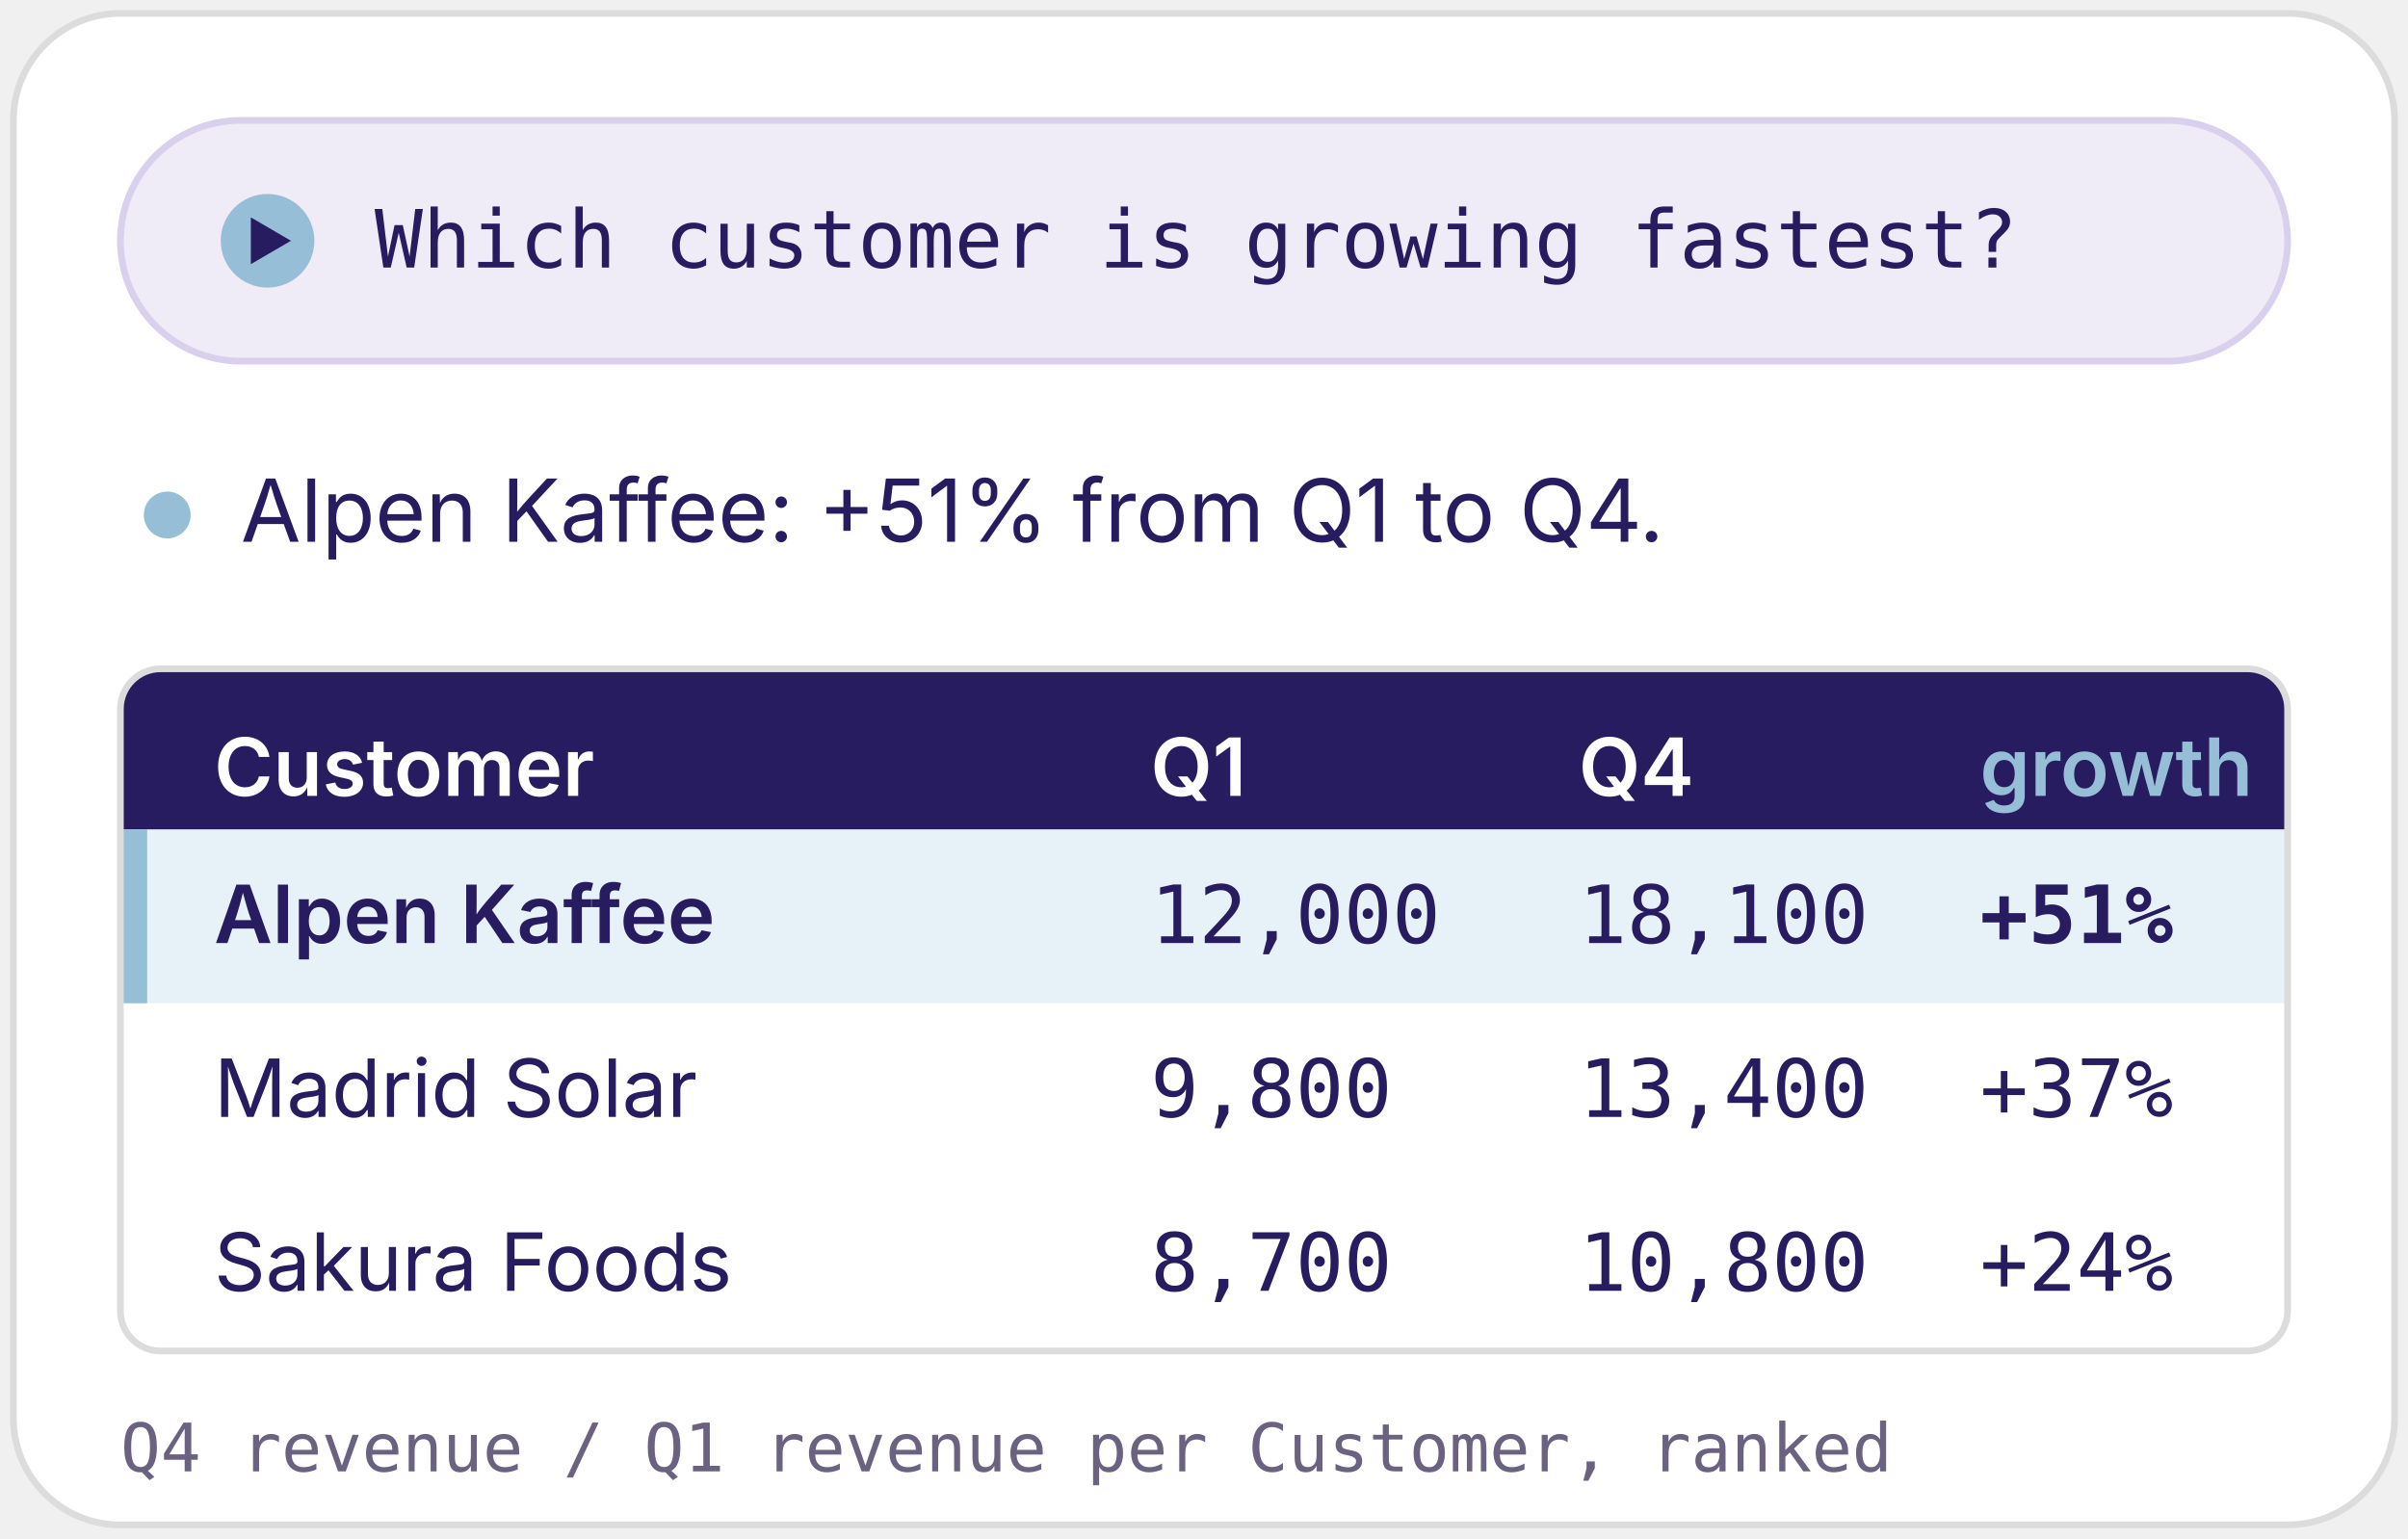
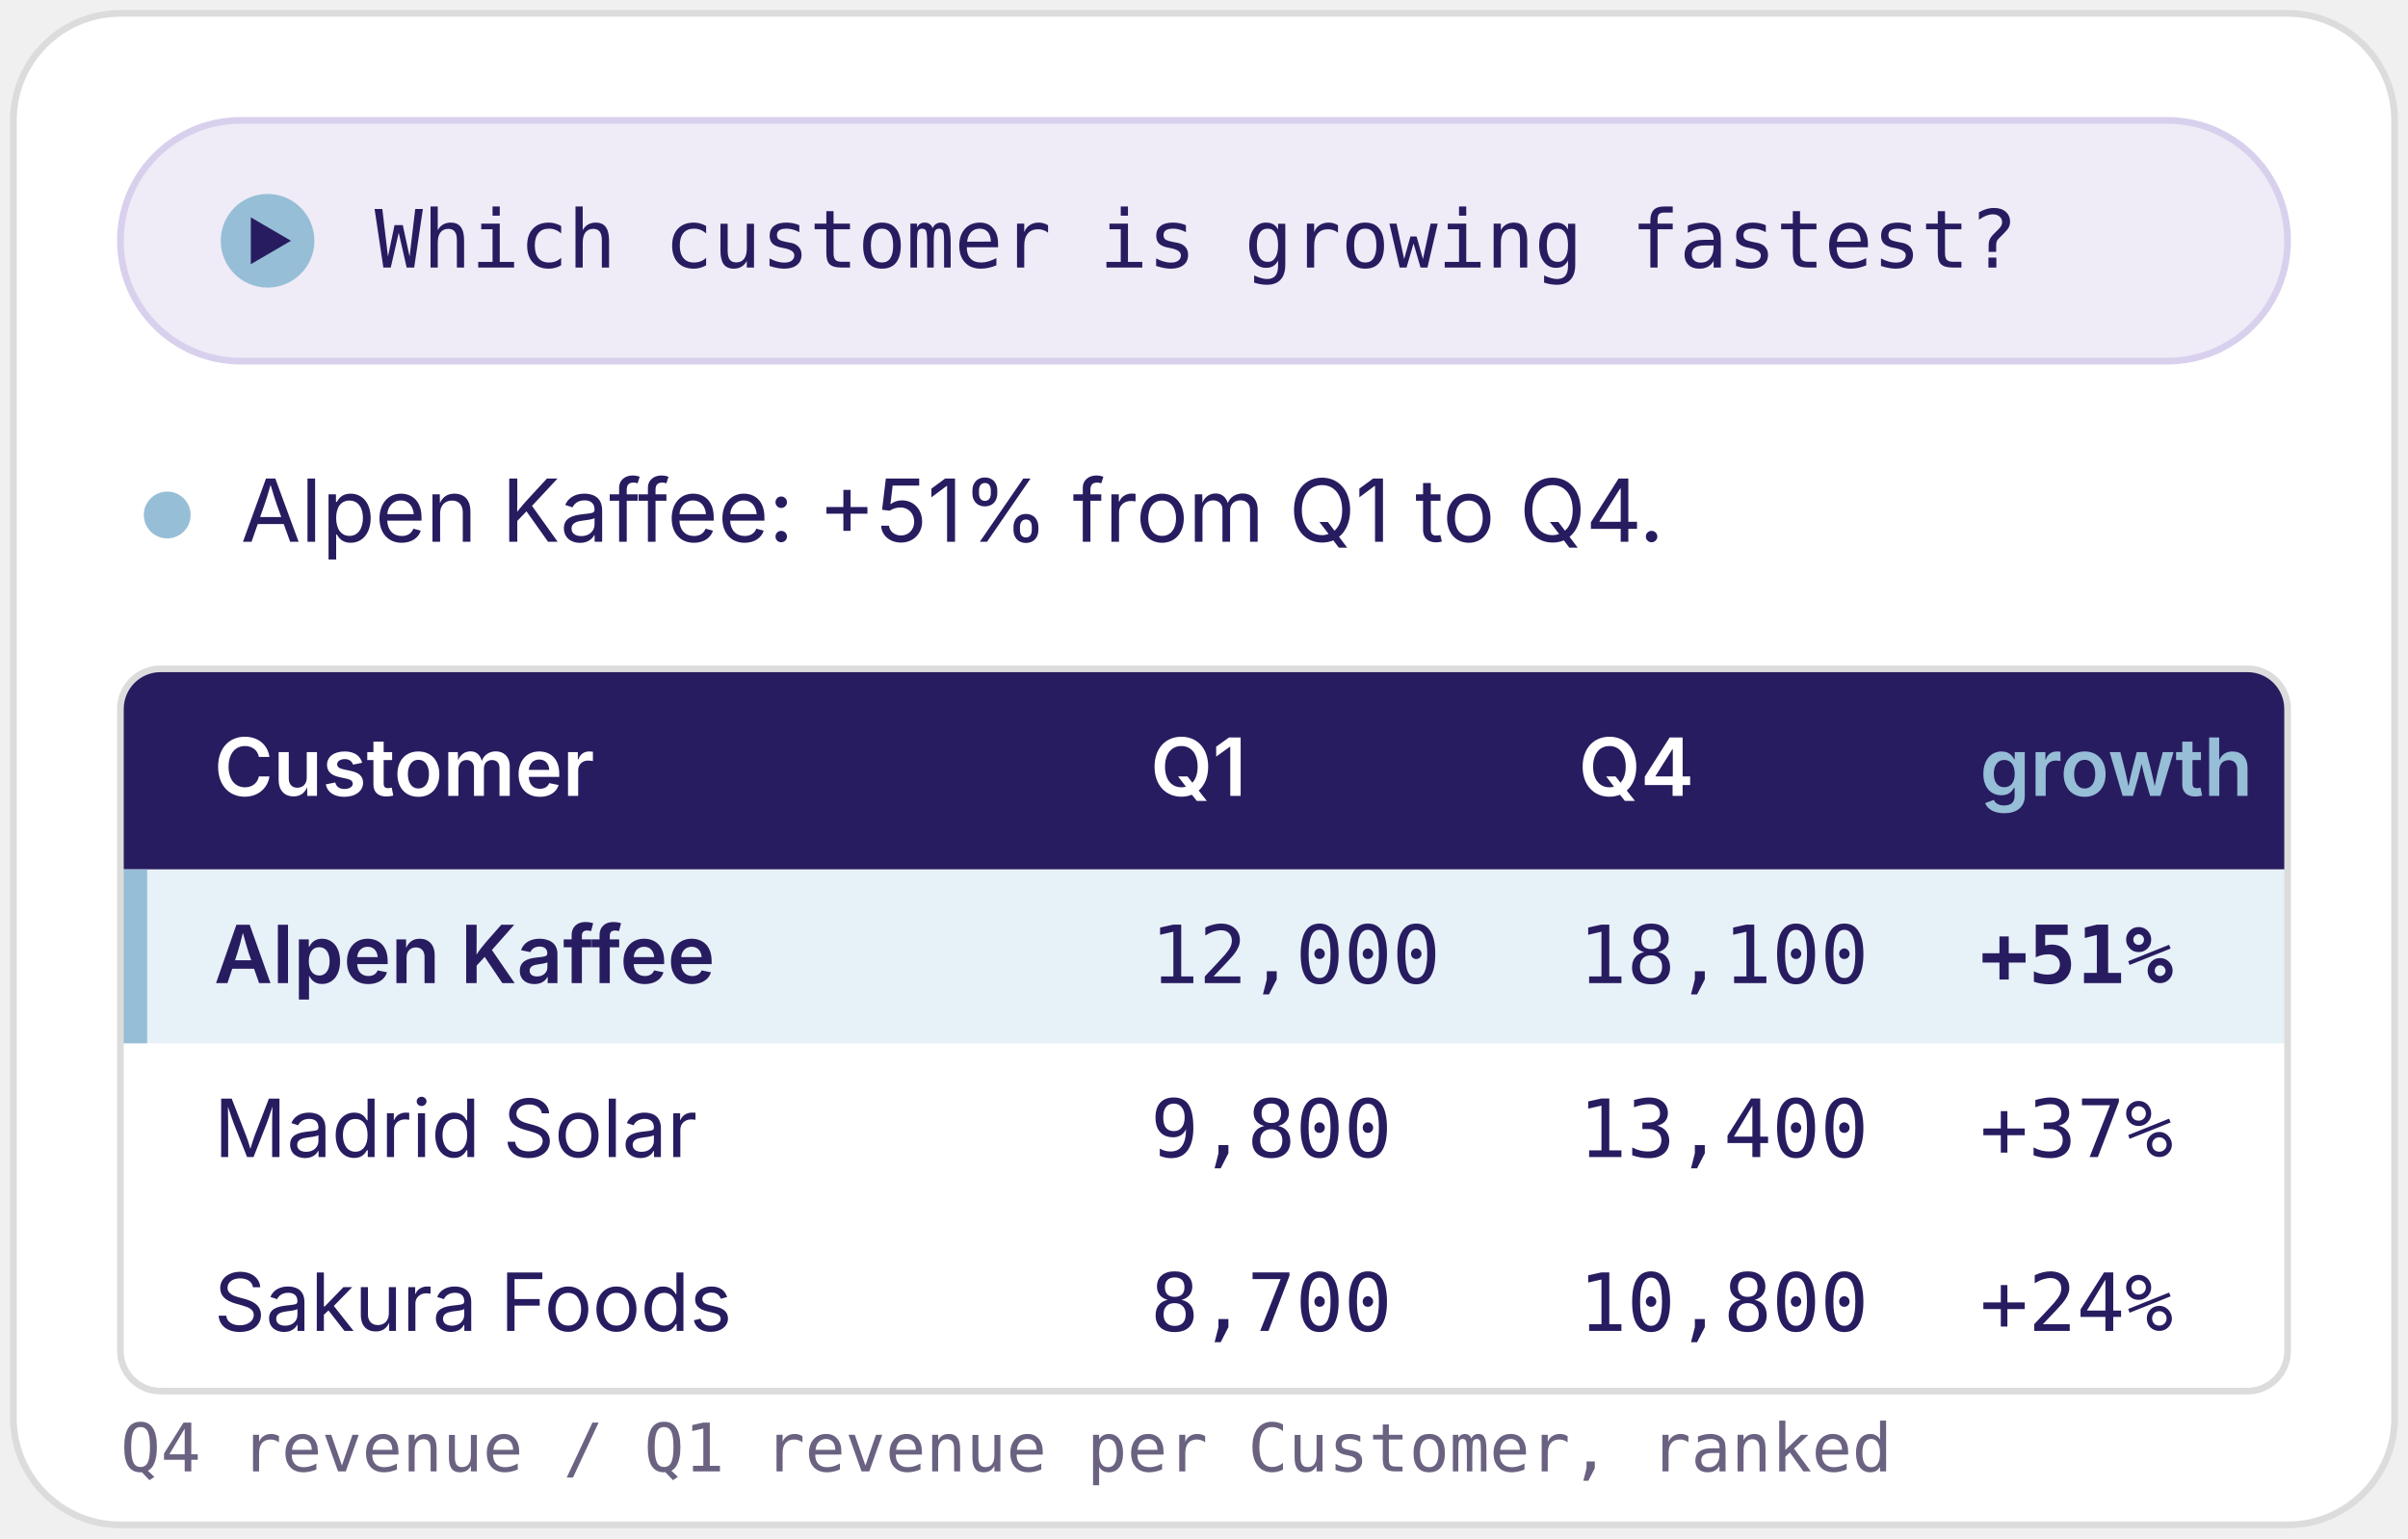
<svg xmlns="http://www.w3.org/2000/svg" viewBox="0 0 360 230" width="360" height="230" font-family="Inter, ui-sans-serif, system-ui, sans-serif">
  <rect x="2" y="2" width="356" height="226" rx="16" fill="#FFFFFF" stroke="#DCDCDC" />
  <rect x="18" y="18" width="324" height="36" rx="18" fill="#EFEBF7" stroke="#D8D0EC" />
  <circle cx="40" cy="36" r="7" fill="#96BED7" />
  <path d="M37.5 32.5 L43.5 36 L37.5 39.5 Z" fill="#281C60" />
  <text x="56" y="40" font-family="JetBrains Mono, ui-monospace, monospace" font-size="12" fill="#281C60" textLength="270" lengthAdjust="spacingAndGlyphs">Which customer is growing fastest?</text>
  <circle cx="25" cy="77" r="3.5" fill="#96BED7" />
  <text x="36" y="81" font-size="13" fill="#281C60">Alpen Kaffee: +51% from Q1 to Q4.</text>
  <g>
    <clipPath id="card">
-       <rect x="18" y="100" width="324" height="102" rx="6" />
+       <rect x="18" y="100" width="324" height="108" rx="6" />
    </clipPath>
    <path d="M18 106 q0 -6 6 -6 h312 q6 0 6 6 v24 h-324 Z" fill="#281C60" />
    <text x="32" y="119" font-size="12" font-weight="600" fill="#FFFFFF">Customer</text>
    <text x="172" y="119" font-size="12" font-weight="600" fill="#FFFFFF">Q1</text>
    <text x="236" y="119" font-size="12" font-weight="600" fill="#FFFFFF">Q4</text>
    <text x="296" y="119" font-size="12" font-weight="600" fill="#96BED7">growth</text>
    <g clip-path="url(#card)">
-       <rect x="18" y="124" width="324" height="26" fill="#E7F1F8" />
-       <rect x="18" y="124" width="4" height="26" fill="#96BED7" />
+       <rect x="18" y="130" width="324" height="26" fill="#E7F1F8" />
+       <rect x="18" y="130" width="4" height="26" fill="#96BED7" />
    </g>
    <g font-size="12" fill="#281C60">
-       <text x="32" y="141" font-weight="600">Alpen Kaffee</text>
-       <text x="172" y="141" font-family="JetBrains Mono, ui-monospace, monospace">12,000</text>
-       <text x="236" y="141" font-family="JetBrains Mono, ui-monospace, monospace">18,100</text>
-       <text x="296" y="141" font-family="JetBrains Mono, ui-monospace, monospace" font-weight="700">+51%</text>
-       <text x="32" y="167">Madrid Solar</text>
-       <text x="172" y="167" font-family="JetBrains Mono, ui-monospace, monospace">9,800</text>
-       <text x="236" y="167" font-family="JetBrains Mono, ui-monospace, monospace">13,400</text>
-       <text x="296" y="167" font-family="JetBrains Mono, ui-monospace, monospace">+37%</text>
-       <text x="32" y="193">Sakura Foods</text>
-       <text x="172" y="193" font-family="JetBrains Mono, ui-monospace, monospace">8,700</text>
-       <text x="236" y="193" font-family="JetBrains Mono, ui-monospace, monospace">10,800</text>
-       <text x="296" y="193" font-family="JetBrains Mono, ui-monospace, monospace">+24%</text>
+       <text x="32" y="147" font-weight="600">Alpen Kaffee</text>
+       <text x="172" y="147" font-family="JetBrains Mono, ui-monospace, monospace">12,000</text>
+       <text x="236" y="147" font-family="JetBrains Mono, ui-monospace, monospace">18,100</text>
+       <text x="296" y="147" font-family="JetBrains Mono, ui-monospace, monospace" font-weight="700">+51%</text>
+       <text x="32" y="173">Madrid Solar</text>
+       <text x="172" y="173" font-family="JetBrains Mono, ui-monospace, monospace">9,800</text>
+       <text x="236" y="173" font-family="JetBrains Mono, ui-monospace, monospace">13,400</text>
+       <text x="296" y="173" font-family="JetBrains Mono, ui-monospace, monospace">+37%</text>
+       <text x="32" y="199">Sakura Foods</text>
+       <text x="172" y="199" font-family="JetBrains Mono, ui-monospace, monospace">8,700</text>
+       <text x="236" y="199" font-family="JetBrains Mono, ui-monospace, monospace">10,800</text>
+       <text x="296" y="199" font-family="JetBrains Mono, ui-monospace, monospace">+24%</text>
    </g>
-     <rect x="18" y="100" width="324" height="102" rx="6" fill="none" stroke="#DCDCDC" />
+     <rect x="18" y="100" width="324" height="108" rx="6" fill="none" stroke="#DCDCDC" />
  </g>
  <text x="18" y="220" font-family="JetBrains Mono, ui-monospace, monospace" font-size="10" fill="#6A6280">Q4 revenue / Q1 revenue per Customer, ranked</text>
</svg>
